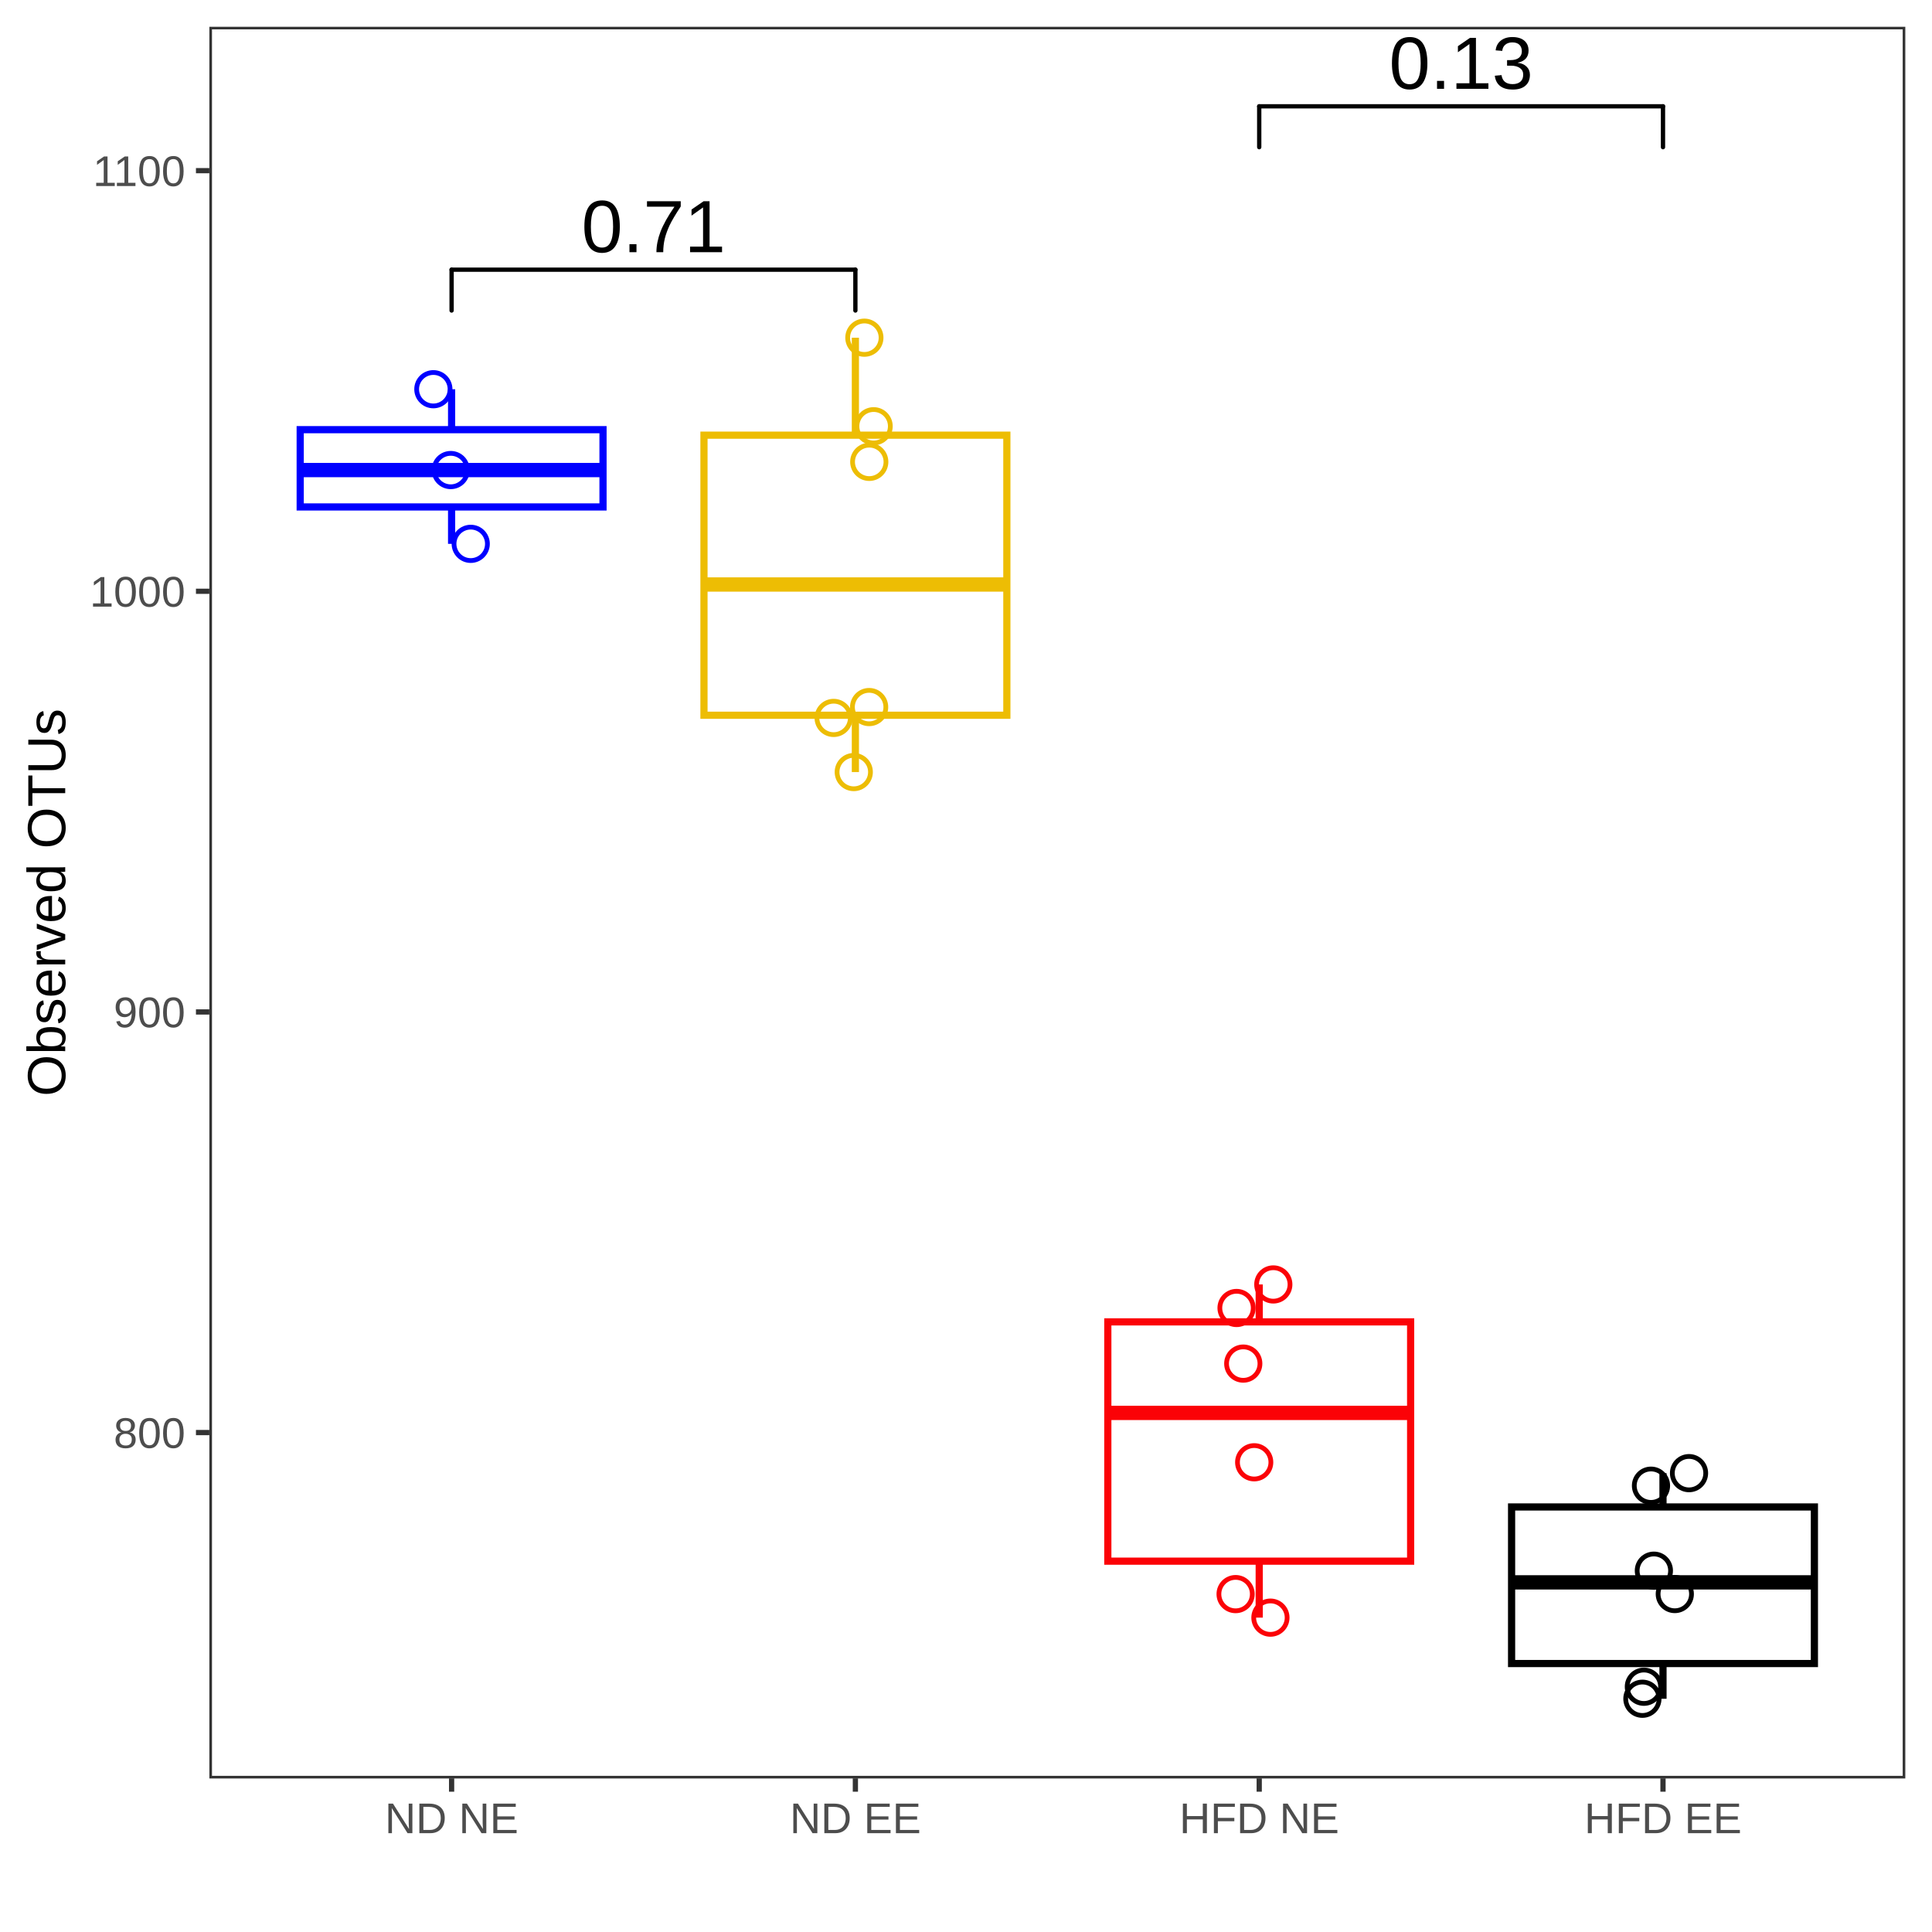
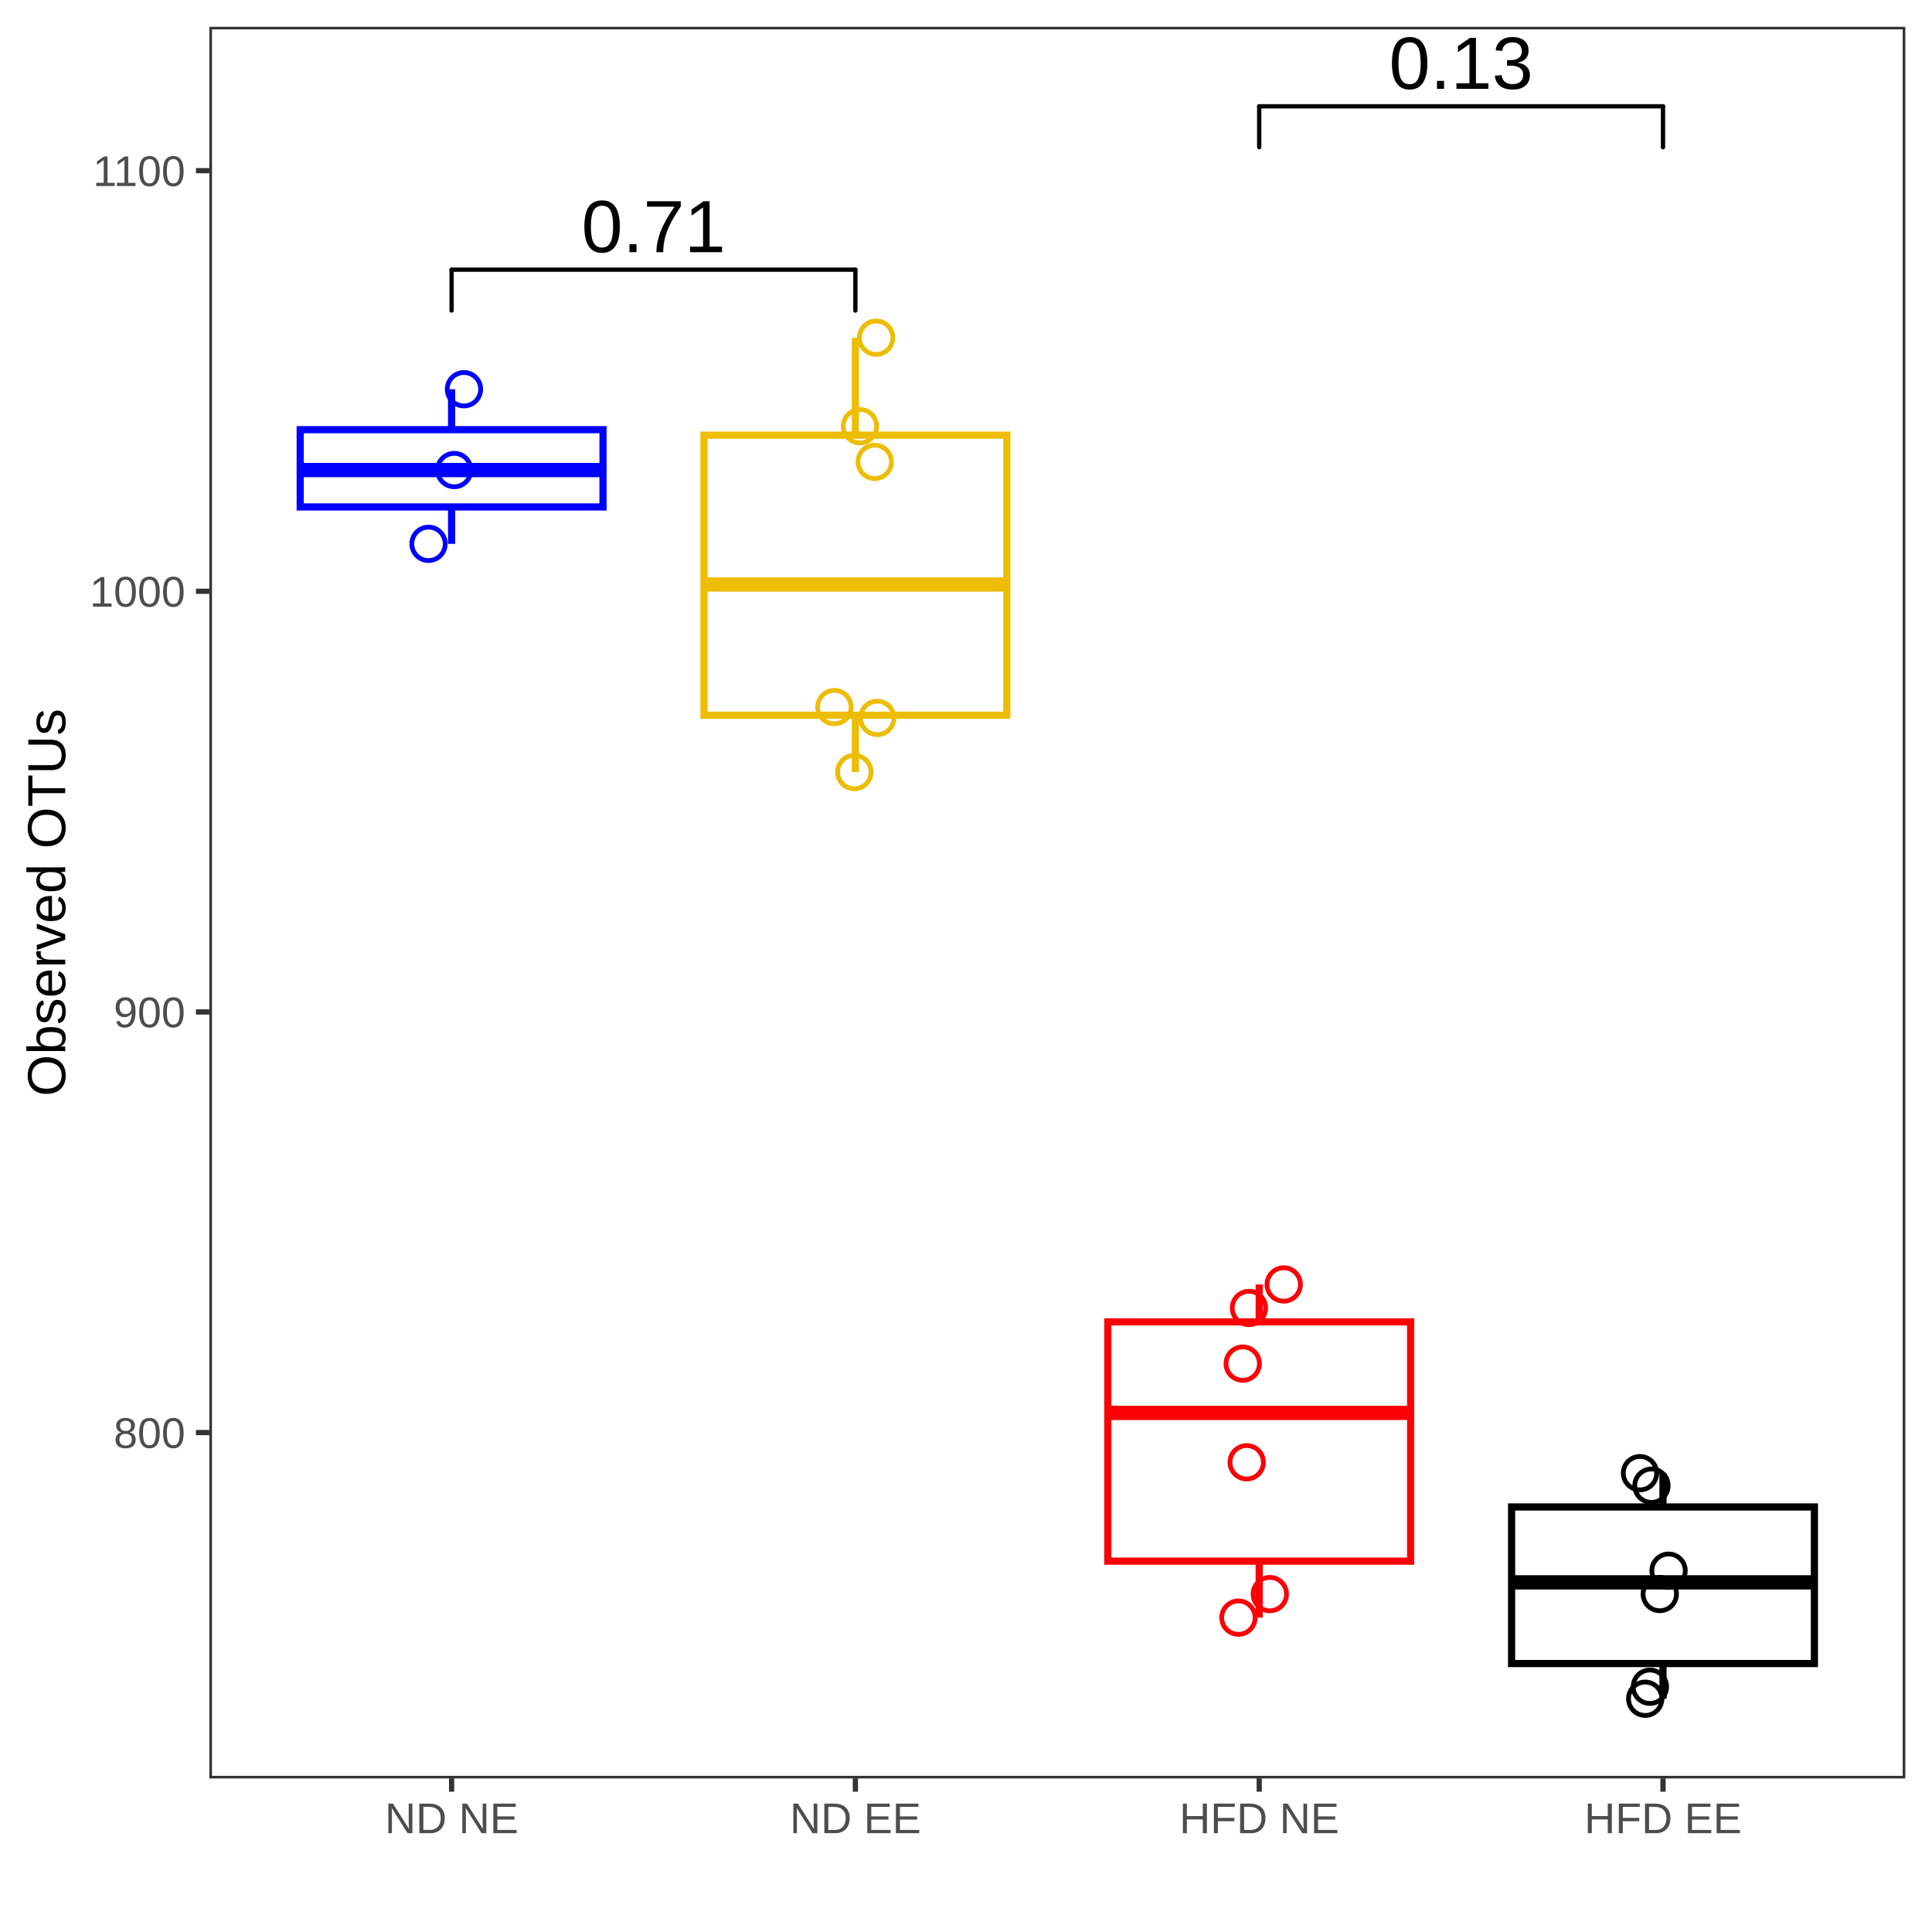
<svg xmlns="http://www.w3.org/2000/svg" class="svglite" width="288.00pt" height="288.00pt" viewBox="0 0 288.00 288.00">
  <defs>
    <style type="text/css">
    .svglite line, .svglite polyline, .svglite polygon, .svglite path, .svglite rect, .svglite circle {
      fill: none;
      stroke: #000000;
      stroke-linecap: round;
      stroke-linejoin: round;
      stroke-miterlimit: 10.00;
    }
    .svglite text {
      white-space: pre;
    }
  </style>
  </defs>
  <rect width="100%" height="100%" style="stroke: none; fill: #FFFFFF;" />
  <defs>
    <clipPath id="cpMC4wMHwyODguMDB8MC4wMHwyODguMDA=">
      <rect x="0.00" y="0.00" width="288.00" height="288.00" />
    </clipPath>
  </defs>
  <g clip-path="url(#cpMC4wMHwyODguMDB8MC4wMHwyODguMDA=)">
    <rect x="0.00" y="0.00" width="288.00" height="288.00" style="stroke-width: 0.78; stroke: #FFFFFF; fill: #FFFFFF;" />
  </g>
  <defs>
    <clipPath id="cpMzEuMjF8Mjg0LjAxfDMuOTl8MjY1LjEw">
      <rect x="31.21" y="3.99" width="252.81" height="261.12" />
    </clipPath>
  </defs>
  <g clip-path="url(#cpMzEuMjF8Mjg0LjAxfDMuOTl8MjY1LjEw)">
    <rect x="31.21" y="3.99" width="252.81" height="261.12" style="stroke-width: 0.78; stroke: none; fill: #FFFFFF;" />
    <line x1="67.32" y1="64.05" x2="67.32" y2="58.02" style="stroke-width: 1.07; stroke: #0000FF; stroke-linecap: butt;" />
    <line x1="67.32" y1="75.57" x2="67.32" y2="81.07" style="stroke-width: 1.07; stroke: #0000FF; stroke-linecap: butt;" />
    <polygon points="44.75,64.05 44.75,75.57 89.89,75.57 89.89,64.05 44.75,64.05 " style="stroke-width: 1.07; stroke: #0000FF; stroke-linecap: butt; stroke-linejoin: miter; fill: #FFFFFF;" />
    <line x1="44.75" y1="70.07" x2="89.89" y2="70.07" style="stroke-width: 2.13; stroke: #0000FF; stroke-linecap: butt; stroke-linejoin: miter;" />
    <line x1="127.51" y1="64.87" x2="127.51" y2="50.34" style="stroke-width: 1.07; stroke: #EDBD04; stroke-linecap: butt;" />
    <line x1="127.51" y1="106.62" x2="127.51" y2="115.09" style="stroke-width: 1.07; stroke: #EDBD04; stroke-linecap: butt;" />
    <polygon points="104.94,64.87 104.94,106.62 150.09,106.62 150.09,64.87 104.94,64.87 " style="stroke-width: 1.07; stroke: #EDBD04; stroke-linecap: butt; stroke-linejoin: miter; fill: #FFFFFF;" />
    <line x1="104.94" y1="87.13" x2="150.09" y2="87.13" style="stroke-width: 2.13; stroke: #EDBD04; stroke-linecap: butt; stroke-linejoin: miter;" />
    <line x1="187.71" y1="197.05" x2="187.71" y2="191.47" style="stroke-width: 1.07; stroke: #FB0207; stroke-linecap: butt;" />
    <line x1="187.71" y1="232.72" x2="187.71" y2="241.14" style="stroke-width: 1.07; stroke: #FB0207; stroke-linecap: butt;" />
    <polygon points="165.14,197.05 165.14,232.72 210.28,232.72 210.28,197.05 165.14,197.05 " style="stroke-width: 1.07; stroke: #FB0207; stroke-linecap: butt; stroke-linejoin: miter; fill: #FFFFFF;" />
    <line x1="165.14" y1="210.62" x2="210.28" y2="210.62" style="stroke-width: 2.13; stroke: #FB0207; stroke-linecap: butt; stroke-linejoin: miter;" />
    <line x1="247.90" y1="224.64" x2="247.90" y2="219.60" style="stroke-width: 1.07; stroke-linecap: butt;" />
    <line x1="247.90" y1="247.98" x2="247.90" y2="253.23" style="stroke-width: 1.07; stroke-linecap: butt;" />
    <polygon points="225.33,224.64 225.33,247.98 270.47,247.98 270.47,224.64 225.33,224.64 " style="stroke-width: 1.07; stroke-linecap: butt; stroke-linejoin: miter; fill: #FFFFFF;" />
    <line x1="225.33" y1="235.88" x2="270.47" y2="235.88" style="stroke-width: 2.13; stroke-linecap: butt; stroke-linejoin: miter;" />
-     <circle cx="246.54" cy="234.14" r="2.49" style="stroke-width: 0.71;" />
-     <circle cx="251.78" cy="219.60" r="2.49" style="stroke-width: 0.71;" />
-     <circle cx="127.27" cy="115.09" r="2.49" style="stroke-width: 0.71; stroke: #EDBD04;" />
-     <circle cx="185.33" cy="203.27" r="2.49" style="stroke-width: 0.71; stroke: #FB0207;" />
-     <circle cx="244.83" cy="253.23" r="2.49" style="stroke-width: 0.71;" />
-     <circle cx="129.58" cy="68.85" r="2.49" style="stroke-width: 0.71; stroke: #EDBD04;" />
-     <circle cx="124.27" cy="107.02" r="2.49" style="stroke-width: 0.71; stroke: #EDBD04;" />
-     <circle cx="245.05" cy="251.44" r="2.49" style="stroke-width: 0.71;" />
-     <circle cx="128.85" cy="50.34" r="2.49" style="stroke-width: 0.71; stroke: #EDBD04;" />
-     <circle cx="249.66" cy="237.62" r="2.49" style="stroke-width: 0.71;" />
-     <circle cx="184.33" cy="194.98" r="2.49" style="stroke-width: 0.71; stroke: #FB0207;" />
-     <circle cx="130.23" cy="63.54" r="2.49" style="stroke-width: 0.71; stroke: #EDBD04;" />
-     <circle cx="189.38" cy="241.14" r="2.49" style="stroke-width: 0.71; stroke: #FB0207;" />
-     <circle cx="64.60" cy="58.02" r="2.49" style="stroke-width: 0.71; stroke: #0000FF;" />
-     <circle cx="184.19" cy="237.63" r="2.49" style="stroke-width: 0.71; stroke: #FB0207;" />
-     <circle cx="70.17" cy="81.07" r="2.49" style="stroke-width: 0.71; stroke: #0000FF;" />
-     <circle cx="67.19" cy="70.07" r="2.49" style="stroke-width: 0.71; stroke: #0000FF;" />
-     <circle cx="189.81" cy="191.47" r="2.49" style="stroke-width: 0.71; stroke: #FB0207;" />
-     <circle cx="186.96" cy="217.98" r="2.49" style="stroke-width: 0.71; stroke: #FB0207;" />
-     <circle cx="246.11" cy="221.47" r="2.49" style="stroke-width: 0.71;" />
-     <circle cx="129.56" cy="105.40" r="2.49" style="stroke-width: 0.71; stroke: #EDBD04;" />
+     <circle cx="248.73" cy="234.14" r="2.49" style="stroke-width: 0.71;" />
+     <circle cx="244.47" cy="219.60" r="2.49" style="stroke-width: 0.71;" />
+     <circle cx="127.35" cy="115.09" r="2.49" style="stroke-width: 0.71; stroke: #EDBD04;" />
+     <circle cx="185.25" cy="203.27" r="2.49" style="stroke-width: 0.71; stroke: #FB0207;" />
+     <circle cx="245.25" cy="253.23" r="2.49" style="stroke-width: 0.71;" />
+     <circle cx="130.39" cy="68.85" r="2.49" style="stroke-width: 0.71; stroke: #EDBD04;" />
+     <circle cx="130.77" cy="107.02" r="2.49" style="stroke-width: 0.71; stroke: #EDBD04;" />
+     <circle cx="245.95" cy="251.44" r="2.49" style="stroke-width: 0.71;" />
+     <circle cx="130.60" cy="50.34" r="2.49" style="stroke-width: 0.71; stroke: #EDBD04;" />
+     <circle cx="247.42" cy="237.62" r="2.49" style="stroke-width: 0.71;" />
+     <circle cx="186.18" cy="194.98" r="2.49" style="stroke-width: 0.71; stroke: #FB0207;" />
+     <circle cx="128.19" cy="63.54" r="2.49" style="stroke-width: 0.71; stroke: #EDBD04;" />
+     <circle cx="184.61" cy="241.14" r="2.49" style="stroke-width: 0.71; stroke: #FB0207;" />
+     <circle cx="69.16" cy="58.02" r="2.49" style="stroke-width: 0.71; stroke: #0000FF;" />
+     <circle cx="189.29" cy="237.63" r="2.49" style="stroke-width: 0.71; stroke: #FB0207;" />
+     <circle cx="63.88" cy="81.07" r="2.49" style="stroke-width: 0.71; stroke: #0000FF;" />
+     <circle cx="67.71" cy="70.07" r="2.49" style="stroke-width: 0.71; stroke: #0000FF;" />
+     <circle cx="191.36" cy="191.47" r="2.49" style="stroke-width: 0.71; stroke: #FB0207;" />
+     <circle cx="185.84" cy="217.98" r="2.49" style="stroke-width: 0.71; stroke: #FB0207;" />
+     <circle cx="246.18" cy="221.47" r="2.49" style="stroke-width: 0.71;" />
+     <circle cx="124.38" cy="105.40" r="2.49" style="stroke-width: 0.71; stroke: #EDBD04;" />
    <text x="217.80" y="13.24" text-anchor="middle" style="font-size: 11.04px; font-family: &quot;Arial&quot;;" textLength="21.47px" lengthAdjust="spacingAndGlyphs">0.13</text>
    <line x1="247.90" y1="21.94" x2="247.90" y2="15.85" style="stroke-width: 0.64;" />
    <line x1="247.90" y1="15.85" x2="187.71" y2="15.85" style="stroke-width: 0.64;" />
    <line x1="187.71" y1="15.85" x2="187.71" y2="21.94" style="stroke-width: 0.64;" />
    <text x="97.42" y="37.59" text-anchor="middle" style="font-size: 11.04px; font-family: &quot;Arial&quot;;" textLength="21.47px" lengthAdjust="spacingAndGlyphs">0.71</text>
    <line x1="127.51" y1="46.29" x2="127.51" y2="40.20" style="stroke-width: 0.64;" />
    <line x1="127.51" y1="40.20" x2="67.32" y2="40.20" style="stroke-width: 0.64;" />
    <line x1="67.32" y1="40.20" x2="67.32" y2="46.29" style="stroke-width: 0.64;" />
    <rect x="31.21" y="3.99" width="252.81" height="261.12" style="stroke-width: 0.78; stroke: #333333;" />
  </g>
  <g clip-path="url(#cpMC4wMHwyODguMDB8MC4wMHwyODguMDA=)">
    <text x="27.62" y="215.84" text-anchor="end" style="font-size: 6.40px;fill: #4D4D4D; font-family: &quot;Arial&quot;;" textLength="10.67px" lengthAdjust="spacingAndGlyphs">800</text>
    <text x="27.62" y="153.13" text-anchor="end" style="font-size: 6.40px;fill: #4D4D4D; font-family: &quot;Arial&quot;;" textLength="10.67px" lengthAdjust="spacingAndGlyphs">900</text>
    <text x="27.62" y="90.43" text-anchor="end" style="font-size: 6.40px;fill: #4D4D4D; font-family: &quot;Arial&quot;;" textLength="14.23px" lengthAdjust="spacingAndGlyphs">1000</text>
    <text x="27.62" y="27.73" text-anchor="end" style="font-size: 6.40px;fill: #4D4D4D; font-family: &quot;Arial&quot;;" textLength="13.75px" lengthAdjust="spacingAndGlyphs">1100</text>
    <polyline points="29.21,213.55 31.21,213.55 " style="stroke-width: 0.78; stroke: #333333; stroke-linecap: butt;" />
    <polyline points="29.21,150.85 31.21,150.85 " style="stroke-width: 0.78; stroke: #333333; stroke-linecap: butt;" />
    <polyline points="29.21,88.14 31.21,88.14 " style="stroke-width: 0.78; stroke: #333333; stroke-linecap: butt;" />
    <polyline points="29.21,25.44 31.21,25.44 " style="stroke-width: 0.78; stroke: #333333; stroke-linecap: butt;" />
    <polyline points="67.32,267.09 67.32,265.10 " style="stroke-width: 0.78; stroke: #333333; stroke-linecap: butt;" />
    <polyline points="127.51,267.09 127.51,265.10 " style="stroke-width: 0.78; stroke: #333333; stroke-linecap: butt;" />
    <polyline points="187.71,267.09 187.71,265.10 " style="stroke-width: 0.78; stroke: #333333; stroke-linecap: butt;" />
    <polyline points="247.90,267.09 247.90,265.10 " style="stroke-width: 0.78; stroke: #333333; stroke-linecap: butt;" />
    <text x="67.32" y="273.27" text-anchor="middle" style="font-size: 6.40px;fill: #4D4D4D; font-family: &quot;Arial&quot;;" textLength="19.89px" lengthAdjust="spacingAndGlyphs">ND NE</text>
    <text x="127.51" y="273.27" text-anchor="middle" style="font-size: 6.40px;fill: #4D4D4D; font-family: &quot;Arial&quot;;" textLength="19.53px" lengthAdjust="spacingAndGlyphs">ND EE</text>
    <text x="187.71" y="273.27" text-anchor="middle" style="font-size: 6.40px;fill: #4D4D4D; font-family: &quot;Arial&quot;;" textLength="23.79px" lengthAdjust="spacingAndGlyphs">HFD NE</text>
    <text x="247.90" y="273.27" text-anchor="middle" style="font-size: 6.40px;fill: #4D4D4D; font-family: &quot;Arial&quot;;" textLength="23.44px" lengthAdjust="spacingAndGlyphs">HFD EE</text>
    <text transform="translate(9.72,134.54) rotate(-90)" text-anchor="middle" style="font-size: 8.00px; font-family: &quot;Arial&quot;;" textLength="57.80px" lengthAdjust="spacingAndGlyphs">Observed OTUs</text>
  </g>
</svg>
